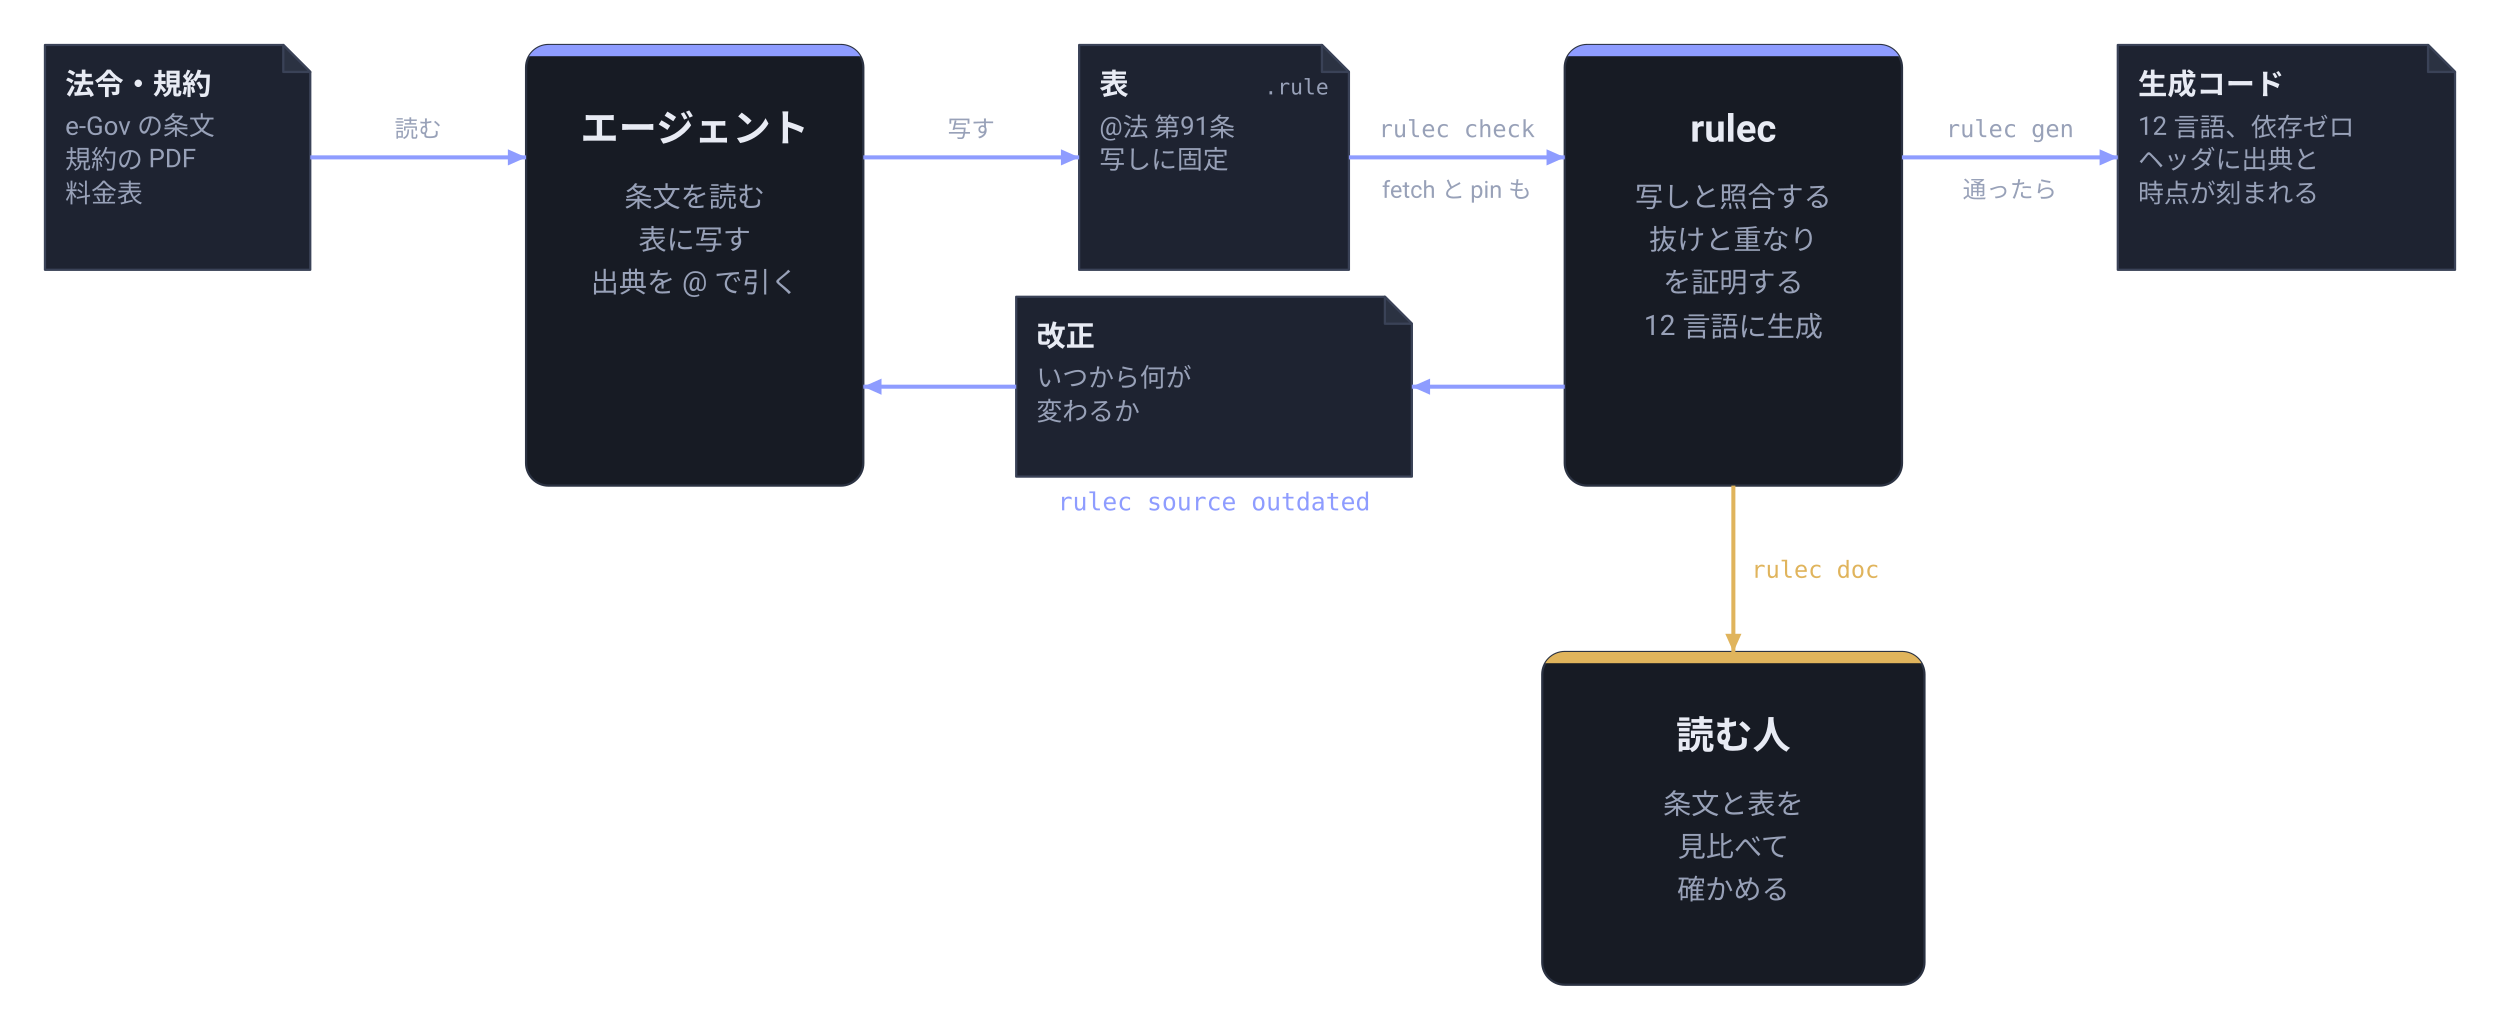
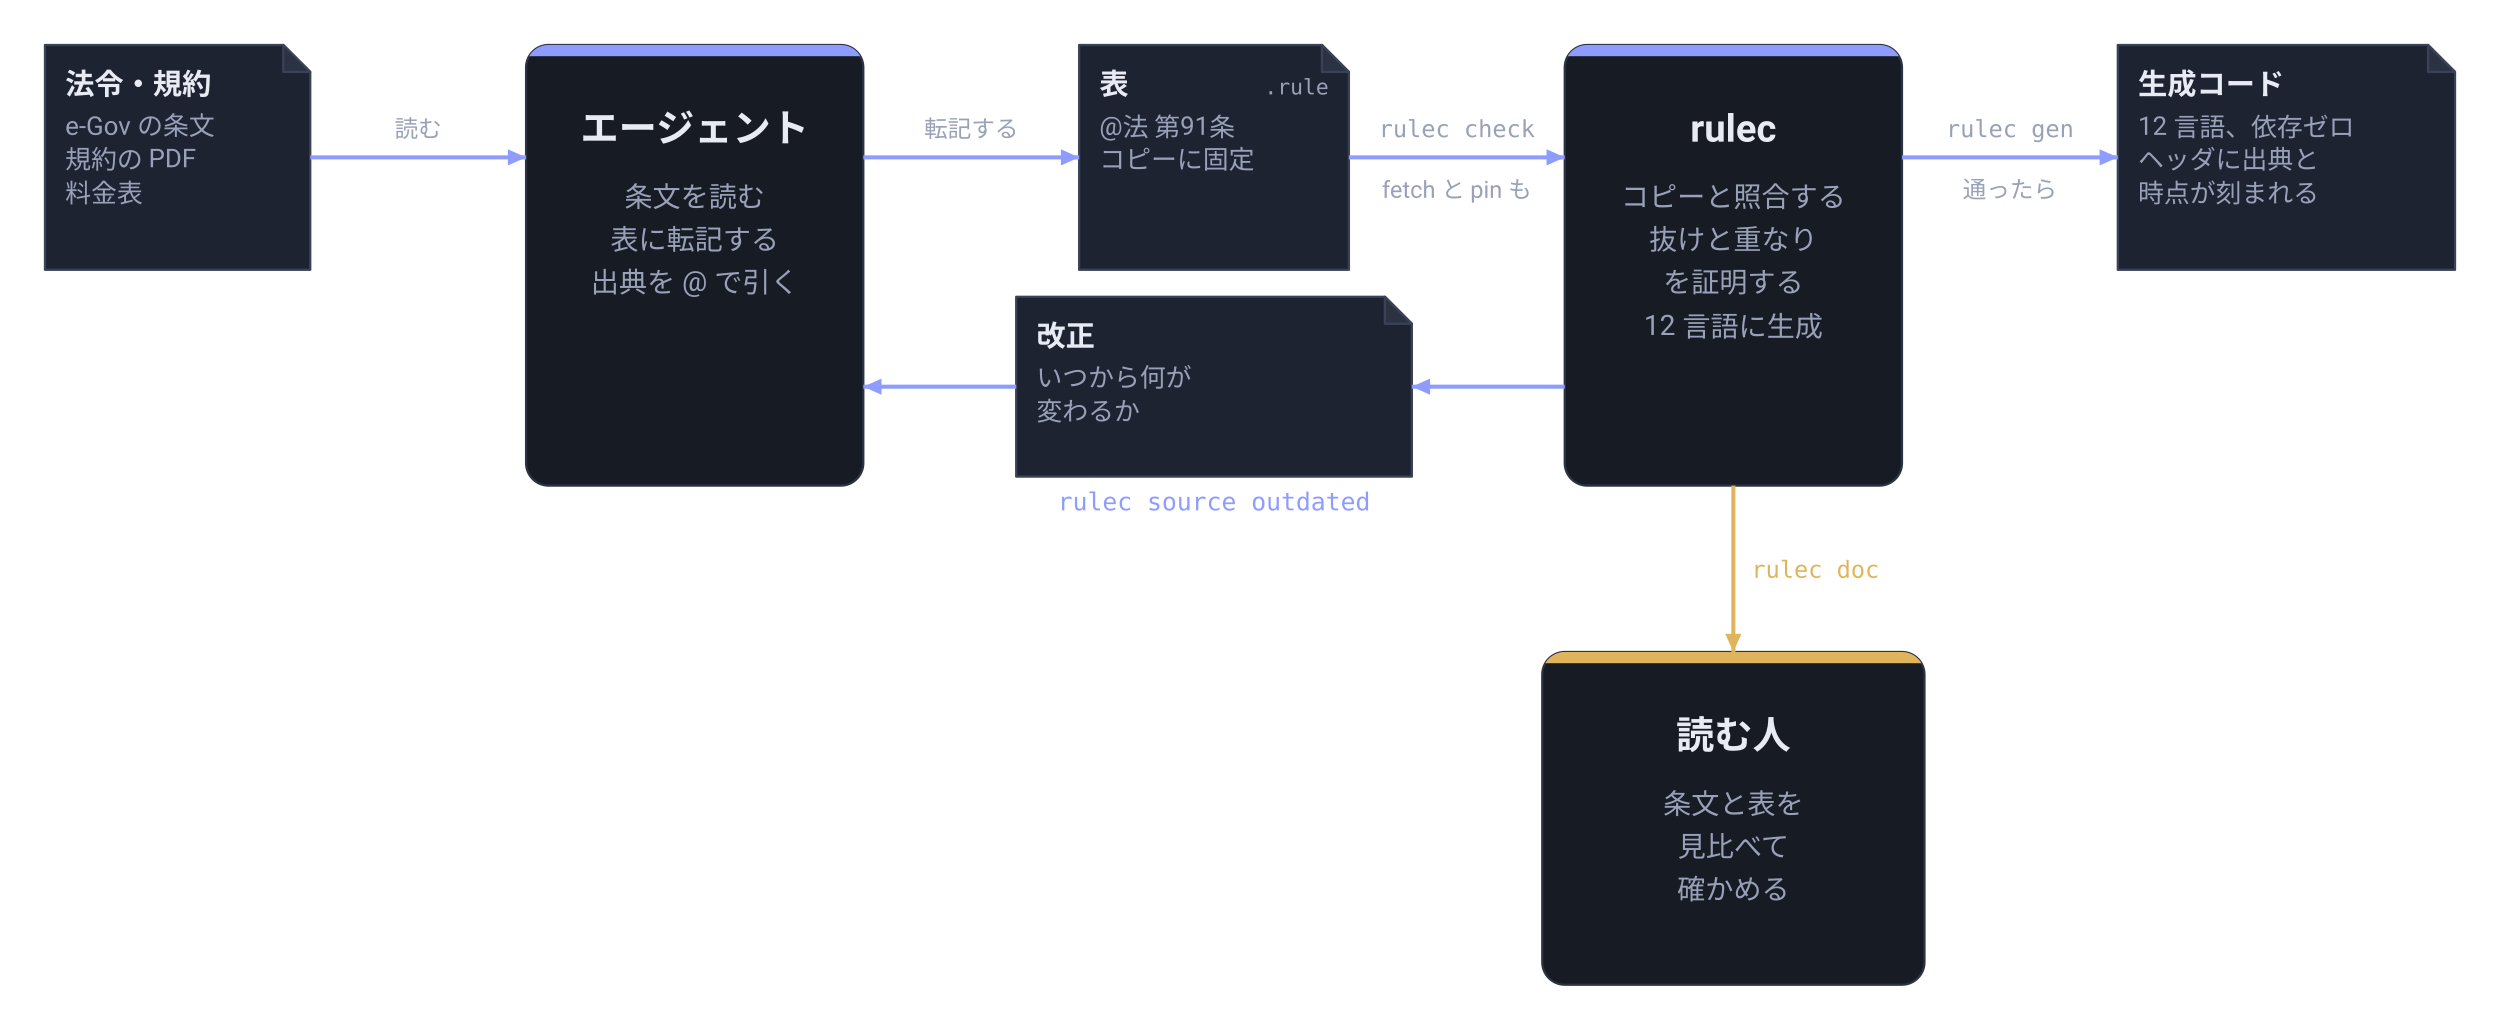
- <svg xmlns="http://www.w3.org/2000/svg" viewBox="0 0 1112 458" width="1112" height="458" role="img" aria-label="法令や公開された規約を、エージェントが表（.rule）に写し、条文を @ で引用する。rulec が写しと照合し、抜けと重なりを証明して、12 言語に生成する。読む人は rulec doc の資料で条文と表を見比べる。改正が出れば rulec source outdated が知らせ、表を読み直す。" font-family="-apple-system, BlinkMacSystemFont, &quot;Hiragino Sans&quot;, &quot;Noto Sans JP&quot;, &quot;Yu Gothic&quot;, Meiryo, &quot;Segoe UI&quot;, Roboto, sans-serif">
+ <svg xmlns="http://www.w3.org/2000/svg" viewBox="0 0 1112 458" width="1112" height="458" role="img" aria-label="法令や公開された規約を、エージェントが表（.rule）に転記し、条文を @ で引用する。rulec が条文のコピーと照合し、抜けと重なりを証明して、12 言語に生成する。読む人は rulec doc の資料で条文と表を見比べる。改正が出れば rulec source outdated が知らせ、表を読み直す。" font-family="-apple-system, BlinkMacSystemFont, &quot;Hiragino Sans&quot;, &quot;Noto Sans JP&quot;, &quot;Yu Gothic&quot;, Meiryo, &quot;Segoe UI&quot;, Roboto, sans-serif">
  <defs>
    <marker id="head-neutral" viewBox="0 0 10 10" refX="9" refY="5" markerWidth="9" markerHeight="9" markerUnits="userSpaceOnUse" orient="auto">
      <path d="M0,1 L9,5 L0,9 Z" fill="#6b7590" />
    </marker>
    <marker id="head-accent" viewBox="0 0 10 10" refX="9" refY="5" markerWidth="9" markerHeight="9" markerUnits="userSpaceOnUse" orient="auto">
      <path d="M0,1 L9,5 L0,9 Z" fill="#8e9cff" />
    </marker>
    <marker id="head-human" viewBox="0 0 10 10" refX="9" refY="5" markerWidth="9" markerHeight="9" markerUnits="userSpaceOnUse" orient="auto">
      <path d="M0,1 L9,5 L0,9 Z" fill="#e0b45c" />
    </marker>
  </defs>
  <path d="M20,20.0 H126 L138,32.0 V120.0 H20 Z" fill="#1e2331" stroke="#3a4257" stroke-linejoin="round" />
  <path d="M126,20.0 V32.0 H138 Z" fill="#2b3242" stroke="#3a4257" stroke-linejoin="round" />
  <text x="29" y="42.0" font-size="13" font-weight="600" text-anchor="start" fill="#e8ebf4">法令・規約</text>
  <text x="29" y="60.0" font-size="11.5" font-weight="400" text-anchor="start" fill="#98a1b8">e-Gov の条文</text>
  <text x="29" y="75.0" font-size="11.5" font-weight="400" text-anchor="start" fill="#98a1b8">規約の PDF</text>
  <text x="29" y="90.0" font-size="11.5" font-weight="400" text-anchor="start" fill="#98a1b8">料金表</text>
  <clipPath id="clip-1">
    <rect x="234" y="20" width="150" height="196" rx="10" />
  </clipPath>
  <rect x="234" y="20" width="150" height="196" rx="10" fill="#171b24" stroke="#2b3242" />
  <rect x="234" y="20" width="150" height="5" fill="#8e9cff" clip-path="url(#clip-1)" />
  <text x="309.0" y="63" font-size="17" font-weight="700" text-anchor="middle" fill="#e8ebf4">エージェント</text>
  <text x="309.0" y="92" font-size="12.5" font-weight="400" text-anchor="middle" fill="#98a1b8">条文を読む</text>
-   <text x="309.0" y="111" font-size="12.5" font-weight="400" text-anchor="middle" fill="#98a1b8">表に写す</text>
+   <text x="309.0" y="111" font-size="12.5" font-weight="400" text-anchor="middle" fill="#98a1b8">表に転記する</text>
  <text x="309.0" y="130" font-size="12.5" font-weight="400" text-anchor="middle" fill="#98a1b8">出典を @ で引く</text>
  <path d="M480,20.0 H588 L600,32.0 V120.0 H480 Z" fill="#1e2331" stroke="#3a4257" stroke-linejoin="round" />
  <path d="M588,20.0 V32.0 H600 Z" fill="#2b3242" stroke="#3a4257" stroke-linejoin="round" />
  <text x="489" y="42.0" font-size="13" font-weight="600" text-anchor="start" fill="#e8ebf4">表</text>
  <text x="591" y="42.0" font-size="9.5" font-weight="400" text-anchor="end" fill="#98a1b8" font-family="ui-monospace, SFMono-Regular, Menlo, Consolas, monospace">.rule</text>
  <text x="489" y="60.0" font-size="11.5" font-weight="400" text-anchor="start" fill="#98a1b8">@法 第91条</text>
-   <text x="489" y="75.0" font-size="11.5" font-weight="400" text-anchor="start" fill="#98a1b8">写しに固定</text>
+   <text x="489" y="75.0" font-size="11.5" font-weight="400" text-anchor="start" fill="#98a1b8">コピーに固定</text>
  <clipPath id="clip-3">
    <rect x="696" y="20" width="150" height="196" rx="10" />
  </clipPath>
  <rect x="696" y="20" width="150" height="196" rx="10" fill="#171b24" stroke="#2b3242" />
  <rect x="696" y="20" width="150" height="5" fill="#8e9cff" clip-path="url(#clip-3)" />
  <text x="771.0" y="63" font-size="17" font-weight="700" text-anchor="middle" fill="#e8ebf4">rulec</text>
-   <text x="771.0" y="92" font-size="12.5" font-weight="400" text-anchor="middle" fill="#98a1b8">写しと照合する</text>
+   <text x="771.0" y="92" font-size="12.5" font-weight="400" text-anchor="middle" fill="#98a1b8">コピーと照合する</text>
  <text x="771.0" y="111" font-size="12.5" font-weight="400" text-anchor="middle" fill="#98a1b8">抜けと重なり</text>
  <text x="771.0" y="130" font-size="12.5" font-weight="400" text-anchor="middle" fill="#98a1b8">を証明する</text>
  <text x="771.0" y="149" font-size="12.5" font-weight="400" text-anchor="middle" fill="#98a1b8">12 言語に生成</text>
  <path d="M942,20.0 H1080 L1092,32.0 V120.0 H942 Z" fill="#1e2331" stroke="#3a4257" stroke-linejoin="round" />
  <path d="M1080,20.0 V32.0 H1092 Z" fill="#2b3242" stroke="#3a4257" stroke-linejoin="round" />
  <text x="951" y="42.0" font-size="13" font-weight="600" text-anchor="start" fill="#e8ebf4">生成コード</text>
  <text x="951" y="60.0" font-size="11.5" font-weight="400" text-anchor="start" fill="#98a1b8">12 言語、依存ゼロ</text>
  <text x="951" y="75.0" font-size="11.5" font-weight="400" text-anchor="start" fill="#98a1b8">ヘッダに出典と</text>
  <text x="951" y="90.0" font-size="11.5" font-weight="400" text-anchor="start" fill="#98a1b8">時点が刻まれる</text>
  <line x1="138" y1="70" x2="234" y2="70" stroke="#8e9cff" stroke-width="1.8" marker-end="url(#head-accent)" />
  <text x="186.0" y="61" font-size="10.5" font-weight="400" text-anchor="middle" fill="#98a1b8">読む</text>
  <line x1="384" y1="70" x2="480" y2="70" stroke="#8e9cff" stroke-width="1.8" marker-end="url(#head-accent)" />
-   <text x="432.0" y="61" font-size="10.5" font-weight="400" text-anchor="middle" fill="#98a1b8">写す</text>
+   <text x="432.0" y="61" font-size="10.5" font-weight="400" text-anchor="middle" fill="#98a1b8">転記する</text>
  <line x1="600" y1="70" x2="696" y2="70" stroke="#8e9cff" stroke-width="1.8" marker-end="url(#head-accent)" />
  <text x="648.0" y="61" font-size="10.5" font-weight="400" text-anchor="middle" fill="#98a1b8" font-family="ui-monospace, SFMono-Regular, Menlo, Consolas, monospace">rulec check</text>
  <text x="648.0" y="88" font-size="10.5" font-weight="400" text-anchor="middle" fill="#98a1b8">fetch と pin も</text>
  <line x1="846" y1="70" x2="942" y2="70" stroke="#8e9cff" stroke-width="1.8" marker-end="url(#head-accent)" />
  <text x="894.0" y="61" font-size="10.5" font-weight="400" text-anchor="middle" fill="#98a1b8" font-family="ui-monospace, SFMono-Regular, Menlo, Consolas, monospace">rulec gen</text>
  <text x="894.0" y="88" font-size="10.5" font-weight="400" text-anchor="middle" fill="#98a1b8">通ったら</text>
  <path d="M452.0,132 H616.0 L628.0,144 V212 H452.0 Z" fill="#1e2331" stroke="#3a4257" stroke-linejoin="round" />
  <path d="M616.0,132 V144 H628.0 Z" fill="#2b3242" stroke="#3a4257" stroke-linejoin="round" />
  <text x="461.0" y="154" font-size="13" font-weight="600" text-anchor="start" fill="#e8ebf4">改正</text>
  <text x="461.0" y="172" font-size="11.5" font-weight="400" text-anchor="start" fill="#98a1b8">いつから何が</text>
  <text x="461.0" y="187" font-size="11.5" font-weight="400" text-anchor="start" fill="#98a1b8">変わるか</text>
  <line x1="696" y1="172" x2="628.0" y2="172" stroke="#8e9cff" stroke-width="1.8" marker-end="url(#head-accent)" />
  <line x1="452.0" y1="172" x2="384" y2="172" stroke="#8e9cff" stroke-width="1.8" marker-end="url(#head-accent)" />
  <text x="540.0" y="227" font-size="11" font-weight="400" text-anchor="middle" fill="#8e9cff" font-family="ui-monospace, SFMono-Regular, Menlo, Consolas, monospace">rulec source outdated</text>
  <clipPath id="clip-person">
    <rect x="686.0" y="290" width="170" height="148" rx="10" />
  </clipPath>
  <rect x="686.0" y="290" width="170" height="148" rx="10" fill="#171b24" stroke="#2b3242" />
  <rect x="686.0" y="290" width="170" height="5" fill="#e0b45c" clip-path="url(#clip-person)" />
  <text x="771.0" y="333" font-size="17" font-weight="700" text-anchor="middle" fill="#e8ebf4">読む人</text>
  <text x="771.0" y="362" font-size="12.5" font-weight="400" text-anchor="middle" fill="#98a1b8">条文と表を</text>
  <text x="771.0" y="381" font-size="12.5" font-weight="400" text-anchor="middle" fill="#98a1b8">見比べて</text>
  <text x="771.0" y="400" font-size="12.5" font-weight="400" text-anchor="middle" fill="#98a1b8">確かめる</text>
  <line x1="771.0" y1="216" x2="771.0" y2="290" stroke="#e0b45c" stroke-width="1.8" marker-end="url(#head-human)" />
  <text x="779.0" y="257.0" font-size="10.5" font-weight="400" text-anchor="start" fill="#e0b45c" font-family="ui-monospace, SFMono-Regular, Menlo, Consolas, monospace">rulec doc</text>
</svg>
